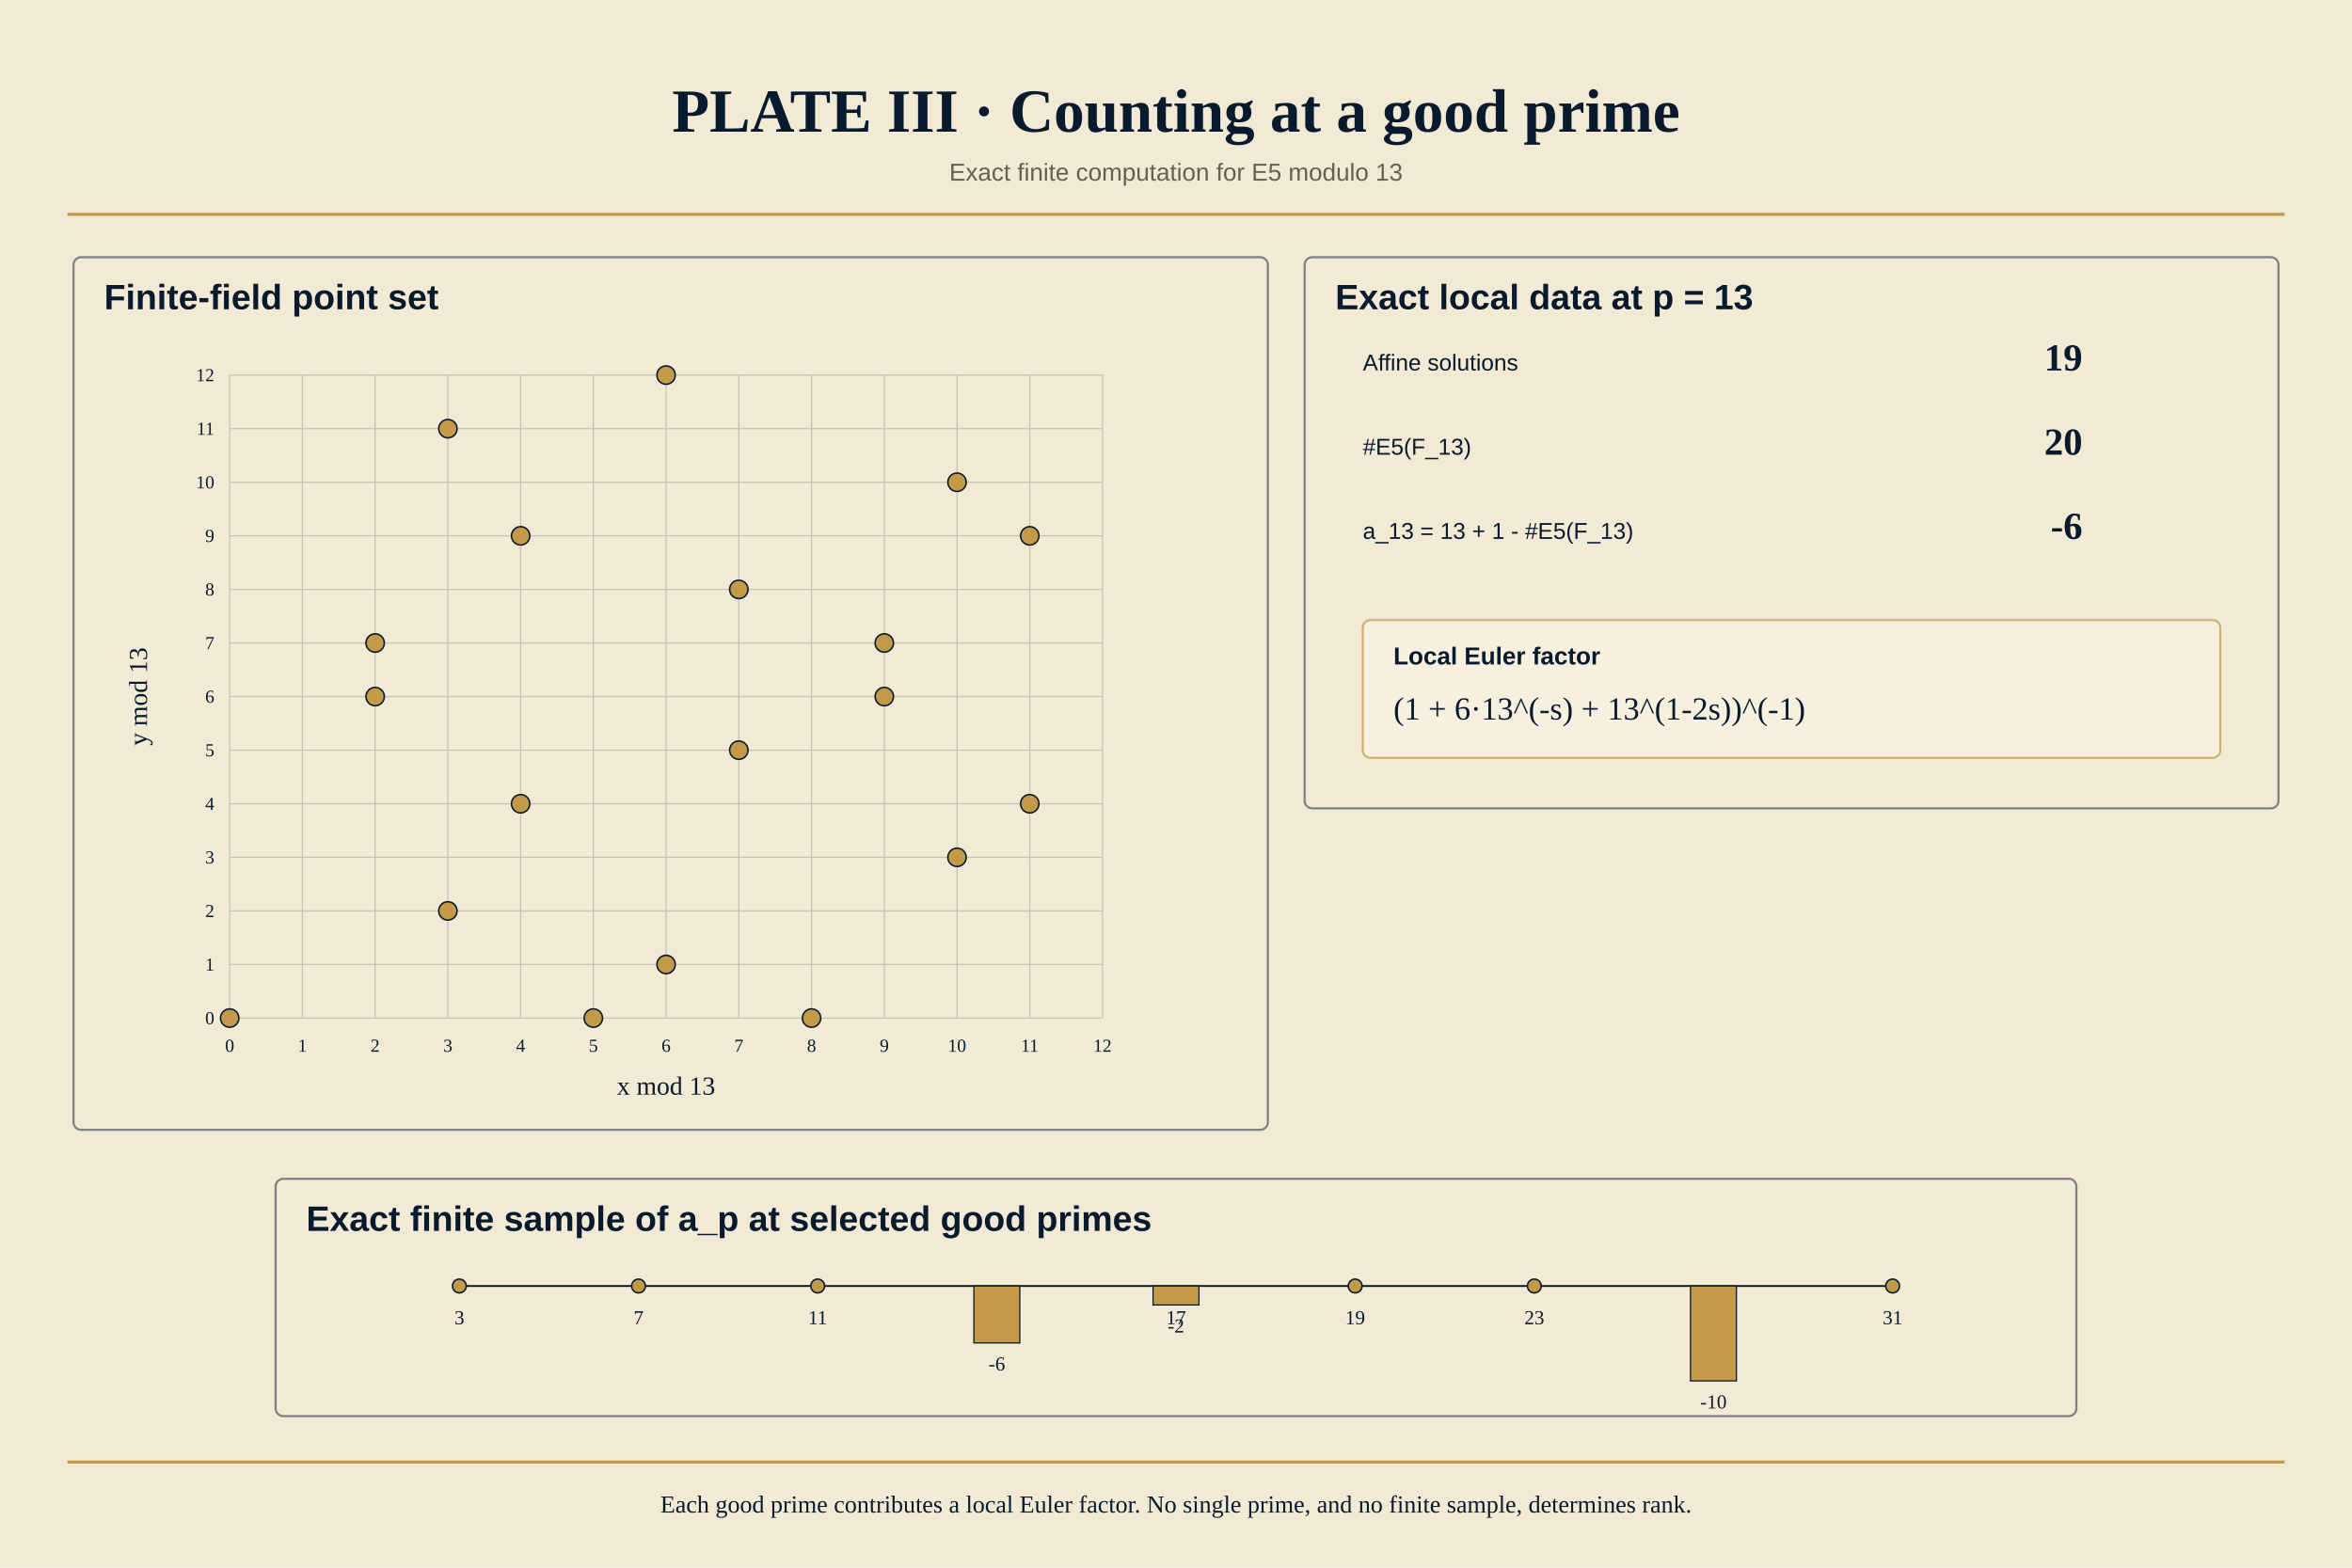
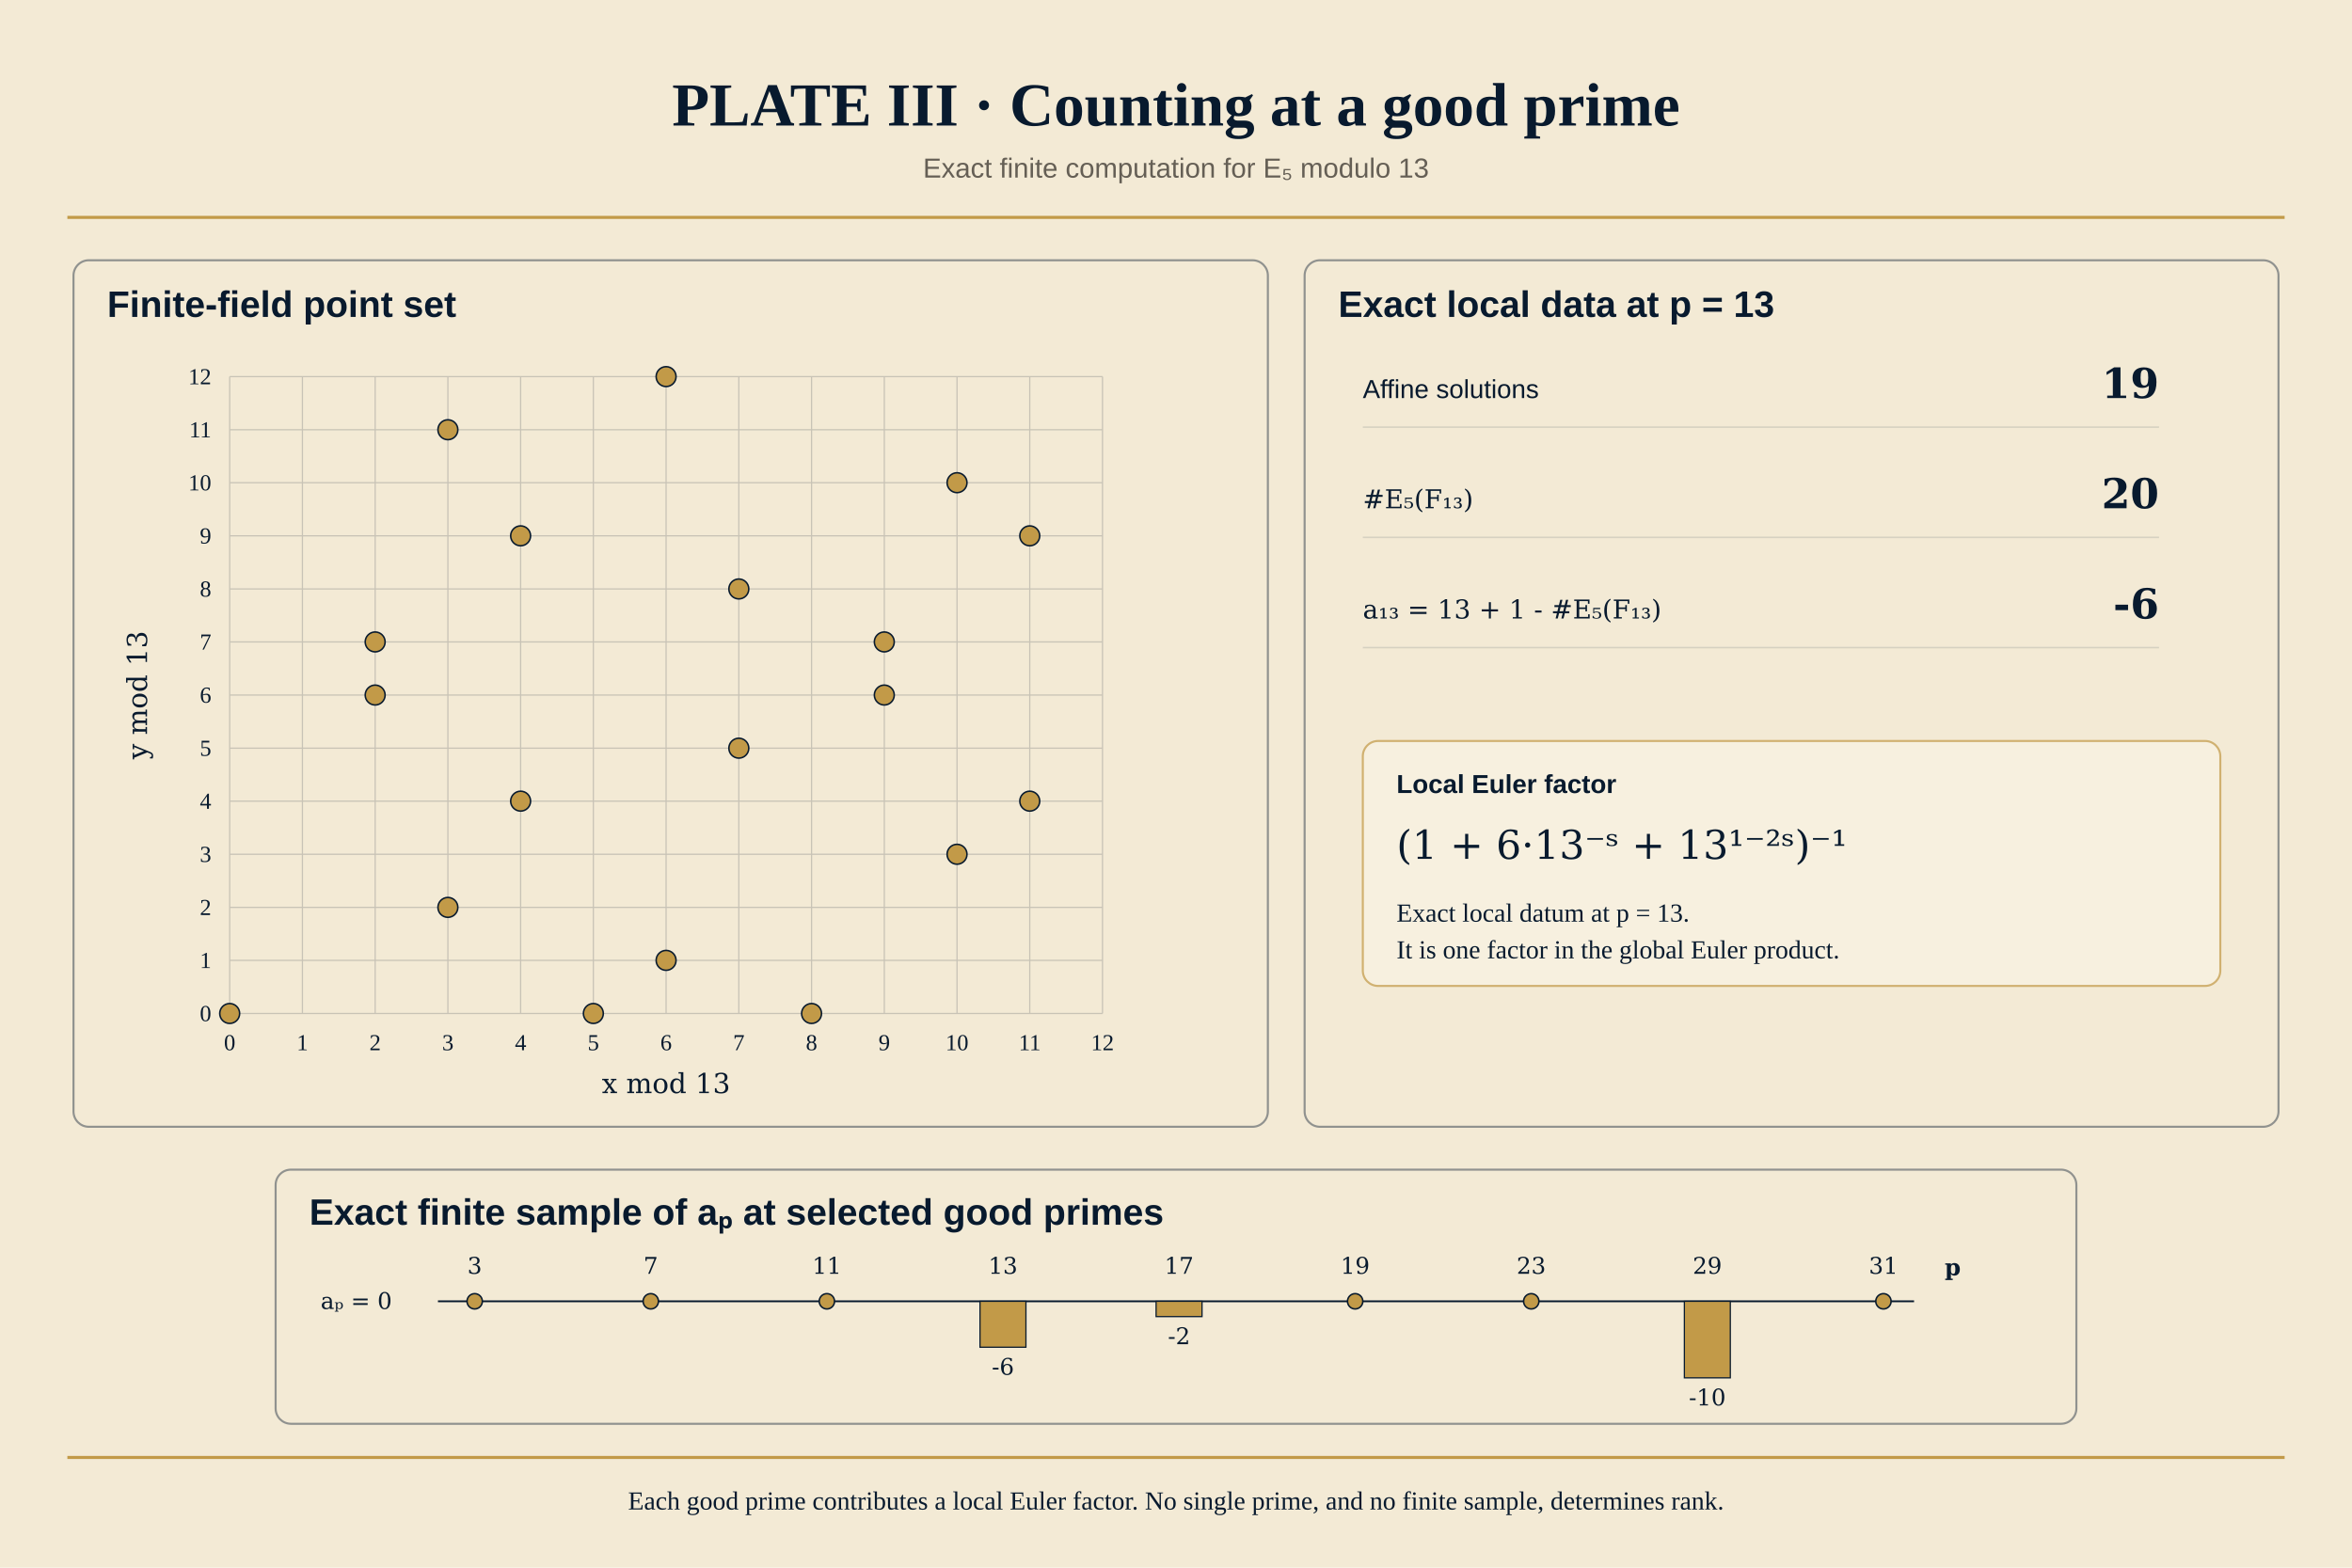
- <svg xmlns="http://www.w3.org/2000/svg" viewBox="0 0 1536 1024" role="img" aria-labelledby="title desc">
+ <svg xmlns="http://www.w3.org/2000/svg" viewBox="0 0 1536 1024" role="img" aria-labelledby="title desc" shape-rendering="geometricPrecision">
  <rect width="1536" height="1024" fill="#f3ead5" />
  <style>
.serif{font-family:Georgia,"Times New Roman",serif;fill:#081a2e}
.sans{font-family:Arial,Helvetica,sans-serif;fill:#081a2e}
+ .math{font-family:"Cambria Math","DejaVu Serif","Times New Roman",serif;fill:#081a2e}
.muted{fill:#655f55}
.rule{stroke:#c29a48;stroke-width:2}
- .panel{fill:#f3ead5;stroke:#081a2e;stroke-opacity:.5;stroke-width:1.4}
- .soft{fill:#f7f0df;stroke:#c29a48;stroke-opacity:.72;stroke-width:1.4}
- .pale{fill:#e8edf0;stroke:#081a2e;stroke-opacity:.46;stroke-width:1.2}
+ .panel{fill:#f3ead5;stroke:#081a2e;stroke-opacity:.42;stroke-width:1.35}
+ .soft{fill:#f7f0df;stroke:#c29a48;stroke-opacity:.72;stroke-width:1.35}
+ .pale{fill:#e8edf0;stroke:#081a2e;stroke-opacity:.42;stroke-width:1.1}
</style>
-   <text x="768" y="86" text-anchor="middle" class="serif" font-size="40" font-weight="700">PLATE III · Counting at a good prime</text>
-   <text x="768" y="118" text-anchor="middle" class="sans muted" font-size="16">Exact finite computation for E5 modulo 13</text>
-   <path d="M44 140H1492" class="rule" />
-   <rect x="48" y="168" width="780" height="570" rx="5" class="panel" />
-   <text x="68" y="202" class="sans" font-size="23" font-weight="700">Finite-field point set</text>
-   <rect x="852" y="168" width="636" height="360" rx="5" class="panel" />
-   <text x="872" y="202" class="sans" font-size="23" font-weight="700">Exact local data at p = 13</text>
-   <path d="M150.0 245V665" stroke="#c8c3b6" stroke-width=".8" />
-   <path d="M150 245.0H720" stroke="#c8c3b6" stroke-width=".8" />
-   <text x="150.0" y="687" text-anchor="middle" class="serif" font-size="12">0</text>
-   <text x="140" y="669.0" text-anchor="end" class="serif" font-size="12">0</text>
-   <path d="M197.5 245V665" stroke="#c8c3b6" stroke-width=".8" />
-   <path d="M150 280.0H720" stroke="#c8c3b6" stroke-width=".8" />
-   <text x="197.5" y="687" text-anchor="middle" class="serif" font-size="12">1</text>
-   <text x="140" y="634.0" text-anchor="end" class="serif" font-size="12">1</text>
-   <path d="M245.0 245V665" stroke="#c8c3b6" stroke-width=".8" />
-   <path d="M150 315.0H720" stroke="#c8c3b6" stroke-width=".8" />
-   <text x="245.0" y="687" text-anchor="middle" class="serif" font-size="12">2</text>
-   <text x="140" y="599.0" text-anchor="end" class="serif" font-size="12">2</text>
-   <path d="M292.5 245V665" stroke="#c8c3b6" stroke-width=".8" />
+   <text x="768" y="82" text-anchor="middle" class="serif" font-size="40" font-weight="700">PLATE III · Counting at a good prime</text>
+   <text x="768" y="116" text-anchor="middle" class="sans muted" font-size="18">Exact finite computation for E₅ modulo 13</text>
+   <path d="M44 142H1492" class="rule" />
+   <rect x="48" y="170" width="780" height="566" rx="10" class="panel" />
+   <text x="70" y="207" text-anchor="start" class="sans" font-size="24" font-weight="700">Finite-field point set</text>
+   <rect x="852" y="170" width="636" height="566" rx="10" class="panel" />
+   <text x="874" y="207" text-anchor="start" class="sans" font-size="24" font-weight="700">Exact local data at p = 13</text>
+   <path d="M150.0 246V662" stroke="#c8c3b6" stroke-width=".8" />
+   <path d="M150 246.0H720" stroke="#c8c3b6" stroke-width=".8" />
+   <text x="150.0" y="686" text-anchor="middle" class="serif" font-size="15">0</text>
+   <text x="138" y="667.0" text-anchor="end" class="serif" font-size="15">0</text>
+   <path d="M197.5 246V662" stroke="#c8c3b6" stroke-width=".8" />
+   <path d="M150 280.7H720" stroke="#c8c3b6" stroke-width=".8" />
+   <text x="197.5" y="686" text-anchor="middle" class="serif" font-size="15">1</text>
+   <text x="138" y="632.3" text-anchor="end" class="serif" font-size="15">1</text>
+   <path d="M245.0 246V662" stroke="#c8c3b6" stroke-width=".8" />
+   <path d="M150 315.3H720" stroke="#c8c3b6" stroke-width=".8" />
+   <text x="245.0" y="686" text-anchor="middle" class="serif" font-size="15">2</text>
+   <text x="138" y="597.7" text-anchor="end" class="serif" font-size="15">2</text>
+   <path d="M292.5 246V662" stroke="#c8c3b6" stroke-width=".8" />
  <path d="M150 350.0H720" stroke="#c8c3b6" stroke-width=".8" />
-   <text x="292.5" y="687" text-anchor="middle" class="serif" font-size="12">3</text>
-   <text x="140" y="564.0" text-anchor="end" class="serif" font-size="12">3</text>
-   <path d="M340.0 245V665" stroke="#c8c3b6" stroke-width=".8" />
-   <path d="M150 385.0H720" stroke="#c8c3b6" stroke-width=".8" />
-   <text x="340.0" y="687" text-anchor="middle" class="serif" font-size="12">4</text>
-   <text x="140" y="529.0" text-anchor="end" class="serif" font-size="12">4</text>
-   <path d="M387.5 245V665" stroke="#c8c3b6" stroke-width=".8" />
-   <path d="M150 420.0H720" stroke="#c8c3b6" stroke-width=".8" />
-   <text x="387.5" y="687" text-anchor="middle" class="serif" font-size="12">5</text>
-   <text x="140" y="494.0" text-anchor="end" class="serif" font-size="12">5</text>
-   <path d="M435.0 245V665" stroke="#c8c3b6" stroke-width=".8" />
-   <path d="M150 455.0H720" stroke="#c8c3b6" stroke-width=".8" />
-   <text x="435.0" y="687" text-anchor="middle" class="serif" font-size="12">6</text>
-   <text x="140" y="459.0" text-anchor="end" class="serif" font-size="12">6</text>
-   <path d="M482.5 245V665" stroke="#c8c3b6" stroke-width=".8" />
-   <path d="M150 490.0H720" stroke="#c8c3b6" stroke-width=".8" />
-   <text x="482.5" y="687" text-anchor="middle" class="serif" font-size="12">7</text>
-   <text x="140" y="424.0" text-anchor="end" class="serif" font-size="12">7</text>
-   <path d="M530.0 245V665" stroke="#c8c3b6" stroke-width=".8" />
-   <path d="M150 525.0H720" stroke="#c8c3b6" stroke-width=".8" />
-   <text x="530.0" y="687" text-anchor="middle" class="serif" font-size="12">8</text>
-   <text x="140" y="389.0" text-anchor="end" class="serif" font-size="12">8</text>
-   <path d="M577.5 245V665" stroke="#c8c3b6" stroke-width=".8" />
-   <path d="M150 560.0H720" stroke="#c8c3b6" stroke-width=".8" />
-   <text x="577.5" y="687" text-anchor="middle" class="serif" font-size="12">9</text>
-   <text x="140" y="354.0" text-anchor="end" class="serif" font-size="12">9</text>
-   <path d="M625.0 245V665" stroke="#c8c3b6" stroke-width=".8" />
-   <path d="M150 595.0H720" stroke="#c8c3b6" stroke-width=".8" />
-   <text x="625.0" y="687" text-anchor="middle" class="serif" font-size="12">10</text>
-   <text x="140" y="319.0" text-anchor="end" class="serif" font-size="12">10</text>
-   <path d="M672.5 245V665" stroke="#c8c3b6" stroke-width=".8" />
-   <path d="M150 630.0H720" stroke="#c8c3b6" stroke-width=".8" />
-   <text x="672.5" y="687" text-anchor="middle" class="serif" font-size="12">11</text>
-   <text x="140" y="284.0" text-anchor="end" class="serif" font-size="12">11</text>
-   <path d="M720.0 245V665" stroke="#c8c3b6" stroke-width=".8" />
-   <path d="M150 665.0H720" stroke="#c8c3b6" stroke-width=".8" />
-   <text x="720.0" y="687" text-anchor="middle" class="serif" font-size="12">12</text>
-   <text x="140" y="249.0" text-anchor="end" class="serif" font-size="12">12</text>
-   <circle cx="150.0" cy="665.0" r="6" fill="#c29a48" stroke="#081a2e" stroke-width="1" />
-   <circle cx="245.0" cy="455.0" r="6" fill="#c29a48" stroke="#081a2e" stroke-width="1" />
-   <circle cx="245.0" cy="420.0" r="6" fill="#c29a48" stroke="#081a2e" stroke-width="1" />
-   <circle cx="292.5" cy="595.0" r="6" fill="#c29a48" stroke="#081a2e" stroke-width="1" />
-   <circle cx="292.5" cy="280.0" r="6" fill="#c29a48" stroke="#081a2e" stroke-width="1" />
-   <circle cx="340.0" cy="525.0" r="6" fill="#c29a48" stroke="#081a2e" stroke-width="1" />
-   <circle cx="340.0" cy="350.0" r="6" fill="#c29a48" stroke="#081a2e" stroke-width="1" />
-   <circle cx="387.5" cy="665.0" r="6" fill="#c29a48" stroke="#081a2e" stroke-width="1" />
-   <circle cx="435.0" cy="630.0" r="6" fill="#c29a48" stroke="#081a2e" stroke-width="1" />
-   <circle cx="435.0" cy="245.0" r="6" fill="#c29a48" stroke="#081a2e" stroke-width="1" />
-   <circle cx="482.5" cy="490.0" r="6" fill="#c29a48" stroke="#081a2e" stroke-width="1" />
-   <circle cx="482.5" cy="385.0" r="6" fill="#c29a48" stroke="#081a2e" stroke-width="1" />
-   <circle cx="530.0" cy="665.0" r="6" fill="#c29a48" stroke="#081a2e" stroke-width="1" />
-   <circle cx="577.5" cy="455.0" r="6" fill="#c29a48" stroke="#081a2e" stroke-width="1" />
-   <circle cx="577.5" cy="420.0" r="6" fill="#c29a48" stroke="#081a2e" stroke-width="1" />
-   <circle cx="625.0" cy="560.0" r="6" fill="#c29a48" stroke="#081a2e" stroke-width="1" />
-   <circle cx="625.0" cy="315.0" r="6" fill="#c29a48" stroke="#081a2e" stroke-width="1" />
-   <circle cx="672.5" cy="525.0" r="6" fill="#c29a48" stroke="#081a2e" stroke-width="1" />
-   <circle cx="672.5" cy="350.0" r="6" fill="#c29a48" stroke="#081a2e" stroke-width="1" />
-   <text x="435.0" y="715" text-anchor="middle" class="serif" font-size="17">
-     <tspan x="435.0" dy="0">x mod 13</tspan>
+   <text x="292.5" y="686" text-anchor="middle" class="serif" font-size="15">3</text>
+   <text x="138" y="563.0" text-anchor="end" class="serif" font-size="15">3</text>
+   <path d="M340.0 246V662" stroke="#c8c3b6" stroke-width=".8" />
+   <path d="M150 384.7H720" stroke="#c8c3b6" stroke-width=".8" />
+   <text x="340.0" y="686" text-anchor="middle" class="serif" font-size="15">4</text>
+   <text x="138" y="528.3" text-anchor="end" class="serif" font-size="15">4</text>
+   <path d="M387.5 246V662" stroke="#c8c3b6" stroke-width=".8" />
+   <path d="M150 419.3H720" stroke="#c8c3b6" stroke-width=".8" />
+   <text x="387.5" y="686" text-anchor="middle" class="serif" font-size="15">5</text>
+   <text x="138" y="493.7" text-anchor="end" class="serif" font-size="15">5</text>
+   <path d="M435.0 246V662" stroke="#c8c3b6" stroke-width=".8" />
+   <path d="M150 454.0H720" stroke="#c8c3b6" stroke-width=".8" />
+   <text x="435.0" y="686" text-anchor="middle" class="serif" font-size="15">6</text>
+   <text x="138" y="459.0" text-anchor="end" class="serif" font-size="15">6</text>
+   <path d="M482.5 246V662" stroke="#c8c3b6" stroke-width=".8" />
+   <path d="M150 488.7H720" stroke="#c8c3b6" stroke-width=".8" />
+   <text x="482.5" y="686" text-anchor="middle" class="serif" font-size="15">7</text>
+   <text x="138" y="424.3" text-anchor="end" class="serif" font-size="15">7</text>
+   <path d="M530.0 246V662" stroke="#c8c3b6" stroke-width=".8" />
+   <path d="M150 523.3H720" stroke="#c8c3b6" stroke-width=".8" />
+   <text x="530.0" y="686" text-anchor="middle" class="serif" font-size="15">8</text>
+   <text x="138" y="389.7" text-anchor="end" class="serif" font-size="15">8</text>
+   <path d="M577.5 246V662" stroke="#c8c3b6" stroke-width=".8" />
+   <path d="M150 558.0H720" stroke="#c8c3b6" stroke-width=".8" />
+   <text x="577.5" y="686" text-anchor="middle" class="serif" font-size="15">9</text>
+   <text x="138" y="355.0" text-anchor="end" class="serif" font-size="15">9</text>
+   <path d="M625.0 246V662" stroke="#c8c3b6" stroke-width=".8" />
+   <path d="M150 592.7H720" stroke="#c8c3b6" stroke-width=".8" />
+   <text x="625.0" y="686" text-anchor="middle" class="serif" font-size="15">10</text>
+   <text x="138" y="320.3" text-anchor="end" class="serif" font-size="15">10</text>
+   <path d="M672.5 246V662" stroke="#c8c3b6" stroke-width=".8" />
+   <path d="M150 627.3H720" stroke="#c8c3b6" stroke-width=".8" />
+   <text x="672.5" y="686" text-anchor="middle" class="serif" font-size="15">11</text>
+   <text x="138" y="285.7" text-anchor="end" class="serif" font-size="15">11</text>
+   <path d="M720.0 246V662" stroke="#c8c3b6" stroke-width=".8" />
+   <path d="M150 662.0H720" stroke="#c8c3b6" stroke-width=".8" />
+   <text x="720.0" y="686" text-anchor="middle" class="serif" font-size="15">12</text>
+   <text x="138" y="251.0" text-anchor="end" class="serif" font-size="15">12</text>
+   <circle cx="150.0" cy="662.0" r="6.5" fill="#c29a48" stroke="#081a2e" stroke-width="1" />
+   <circle cx="245.0" cy="454.0" r="6.5" fill="#c29a48" stroke="#081a2e" stroke-width="1" />
+   <circle cx="245.0" cy="419.3" r="6.5" fill="#c29a48" stroke="#081a2e" stroke-width="1" />
+   <circle cx="292.5" cy="592.7" r="6.5" fill="#c29a48" stroke="#081a2e" stroke-width="1" />
+   <circle cx="292.5" cy="280.7" r="6.5" fill="#c29a48" stroke="#081a2e" stroke-width="1" />
+   <circle cx="340.0" cy="523.3" r="6.5" fill="#c29a48" stroke="#081a2e" stroke-width="1" />
+   <circle cx="340.0" cy="350.0" r="6.5" fill="#c29a48" stroke="#081a2e" stroke-width="1" />
+   <circle cx="387.5" cy="662.0" r="6.5" fill="#c29a48" stroke="#081a2e" stroke-width="1" />
+   <circle cx="435.0" cy="627.3" r="6.5" fill="#c29a48" stroke="#081a2e" stroke-width="1" />
+   <circle cx="435.0" cy="246.0" r="6.5" fill="#c29a48" stroke="#081a2e" stroke-width="1" />
+   <circle cx="482.5" cy="488.7" r="6.5" fill="#c29a48" stroke="#081a2e" stroke-width="1" />
+   <circle cx="482.5" cy="384.7" r="6.5" fill="#c29a48" stroke="#081a2e" stroke-width="1" />
+   <circle cx="530.0" cy="662.0" r="6.5" fill="#c29a48" stroke="#081a2e" stroke-width="1" />
+   <circle cx="577.5" cy="454.0" r="6.5" fill="#c29a48" stroke="#081a2e" stroke-width="1" />
+   <circle cx="577.5" cy="419.3" r="6.5" fill="#c29a48" stroke="#081a2e" stroke-width="1" />
+   <circle cx="625.0" cy="558.0" r="6.5" fill="#c29a48" stroke="#081a2e" stroke-width="1" />
+   <circle cx="625.0" cy="315.3" r="6.5" fill="#c29a48" stroke="#081a2e" stroke-width="1" />
+   <circle cx="672.5" cy="523.3" r="6.5" fill="#c29a48" stroke="#081a2e" stroke-width="1" />
+   <circle cx="672.5" cy="350.0" r="6.5" fill="#c29a48" stroke="#081a2e" stroke-width="1" />
+   <text x="435.0" y="714" text-anchor="middle" class="math" font-size="18">x mod 13</text>
+   <text x="96" y="454" transform="rotate(-90 96 454)" text-anchor="middle" class="math" font-size="18">y mod 13</text>
+   <text x="890" y="260" text-anchor="start" class="sans" font-size="17">Affine solutions</text>
+   <text x="1410" y="260" text-anchor="end" class="math" font-size="27" font-weight="700">19</text>
+   <path d="M890 279H1410" stroke="#081a2e" stroke-opacity=".12" />
+   <text x="890" y="332" text-anchor="start" class="math" font-size="17">#E₅(F₁₃)</text>
+   <text x="1410" y="332" text-anchor="end" class="math" font-size="27" font-weight="700">20</text>
+   <path d="M890 351H1410" stroke="#081a2e" stroke-opacity=".12" />
+   <text x="890" y="404" text-anchor="start" class="math" font-size="17">a₁₃ = 13 + 1 - #E₅(F₁₃)</text>
+   <text x="1410" y="404" text-anchor="end" class="math" font-size="27" font-weight="700">-6</text>
+   <path d="M890 423H1410" stroke="#081a2e" stroke-opacity=".12" />
+   <rect x="890" y="484" width="560" height="160" rx="10" class="soft" />
+   <text x="912" y="518" text-anchor="start" class="sans" font-size="17" font-weight="700">Local Euler factor</text>
+   <text x="912" y="561" text-anchor="start" class="math" font-size="26">(1 + 6·13⁻ˢ + 13¹⁻²ˢ)⁻¹</text>
+   <text x="912" y="602" text-anchor="start" class="serif" font-size="17">
+     <tspan x="912" dy="0">Exact local datum at p = 13.</tspan>
+     <tspan x="912" dy="24">It is one factor in the global Euler product.</tspan>
  </text>
-   <text x="96" y="455.0" transform="rotate(-90 96 455.0)" text-anchor="middle" class="serif" font-size="17">y mod 13</text>
-   <text x="890" y="242" text-anchor="start" class="sans" font-size="15">
-     <tspan x="890" dy="0">Affine solutions</tspan>
-   </text>
-   <text x="1360" y="242" text-anchor="end" class="serif" font-size="25" font-weight="700">
-     <tspan x="1360" dy="0">19</tspan>
-   </text>
-   <text x="890" y="297" text-anchor="start" class="sans" font-size="15">
-     <tspan x="890" dy="0">#E5(F_13)</tspan>
-   </text>
-   <text x="1360" y="297" text-anchor="end" class="serif" font-size="25" font-weight="700">
-     <tspan x="1360" dy="0">20</tspan>
-   </text>
-   <text x="890" y="352" text-anchor="start" class="sans" font-size="15">
-     <tspan x="890" dy="0">a_13 = 13 + 1 - #E5(F_13)</tspan>
-   </text>
-   <text x="1360" y="352" text-anchor="end" class="serif" font-size="25" font-weight="700">
-     <tspan x="1360" dy="0">-6</tspan>
-   </text>
-   <rect x="890" y="405" width="560" height="90" rx="5" class="soft" />
-   <text x="910" y="434" text-anchor="start" class="sans" font-size="16" font-weight="700">
-     <tspan x="910" dy="0">Local Euler factor</tspan>
-   </text>
-   <text x="910" y="470" text-anchor="start" class="serif" font-size="21">
-     <tspan x="910" dy="0">(1 + 6·13^(-s) + 13^(1-2s))^(-1)</tspan>
-   </text>
-   <rect x="180" y="770" width="1176" height="155" rx="5" class="panel" />
-   <text x="200" y="804" class="sans" font-size="23" font-weight="700">Exact finite sample of a_p at selected good primes</text>
-   <path d="M300 840H1236" stroke="#081a2e" stroke-width="1.2" />
-   <text x="300.0" y="865" text-anchor="middle" class="serif" font-size="13">
-     <tspan x="300.0" dy="0">3</tspan>
-   </text>
-   <circle cx="300.0" cy="840" r="4.5" fill="#c29a48" stroke="#081a2e" />
-   <text x="417.0" y="865" text-anchor="middle" class="serif" font-size="13">
-     <tspan x="417.0" dy="0">7</tspan>
-   </text>
-   <circle cx="417.0" cy="840" r="4.5" fill="#c29a48" stroke="#081a2e" />
-   <text x="534.0" y="865" text-anchor="middle" class="serif" font-size="13">
-     <tspan x="534.0" dy="0">11</tspan>
-   </text>
-   <circle cx="534.0" cy="840" r="4.5" fill="#c29a48" stroke="#081a2e" />
-   <text x="651.0" y="865" text-anchor="middle" class="serif" font-size="13">
-     <tspan x="651.0" dy="0">13</tspan>
-   </text>
-   <rect x="636.0" y="840" width="30" height="37.2" fill="#c29a48" stroke="#081a2e" stroke-width=".8" />
-   <text x="651.0" y="895.2" text-anchor="middle" class="serif" font-size="13">
-     <tspan x="651.0" dy="0">-6</tspan>
-   </text>
-   <text x="768.0" y="865" text-anchor="middle" class="serif" font-size="13">
-     <tspan x="768.0" dy="0">17</tspan>
-   </text>
-   <rect x="753.0" y="840" width="30" height="12.4" fill="#c29a48" stroke="#081a2e" stroke-width=".8" />
-   <text x="768.0" y="870.4" text-anchor="middle" class="serif" font-size="13">
-     <tspan x="768.0" dy="0">-2</tspan>
-   </text>
-   <text x="885.0" y="865" text-anchor="middle" class="serif" font-size="13">
-     <tspan x="885.0" dy="0">19</tspan>
-   </text>
-   <circle cx="885.0" cy="840" r="4.5" fill="#c29a48" stroke="#081a2e" />
-   <text x="1002.0" y="865" text-anchor="middle" class="serif" font-size="13">
-     <tspan x="1002.0" dy="0">23</tspan>
-   </text>
-   <circle cx="1002.0" cy="840" r="4.5" fill="#c29a48" stroke="#081a2e" />
-   <text x="1119.0" y="865" text-anchor="middle" class="serif" font-size="13">
-     <tspan x="1119.0" dy="0">29</tspan>
-   </text>
-   <rect x="1104.0" y="840" width="30" height="62.0" fill="#c29a48" stroke="#081a2e" stroke-width=".8" />
-   <text x="1119.0" y="920.0" text-anchor="middle" class="serif" font-size="13">
-     <tspan x="1119.0" dy="0">-10</tspan>
-   </text>
-   <text x="1236.0" y="865" text-anchor="middle" class="serif" font-size="13">
-     <tspan x="1236.0" dy="0">31</tspan>
-   </text>
-   <circle cx="1236.0" cy="840" r="4.5" fill="#c29a48" stroke="#081a2e" />
-   <path d="M44 955H1492" class="rule" />
-   <text x="768" y="988" text-anchor="middle" class="serif" font-size="16">Each good prime contributes a local Euler factor. No single prime, and no finite sample, determines rank.</text>
+   <rect x="180" y="764" width="1176" height="166" rx="10" class="panel" />
+   <text x="202" y="800" text-anchor="start" class="sans" font-size="24" font-weight="700">Exact finite sample of aₚ at selected good primes</text>
+   <path d="M286 850H1250" stroke="#081a2e" stroke-width="1.2" />
+   <text x="256" y="855" text-anchor="end" class="math" font-size="15">aₚ = 0</text>
+   <text x="310.0" y="832" text-anchor="middle" class="math" font-size="15">3</text>
+   <circle cx="310.0" cy="850" r="5" fill="#c29a48" stroke="#081a2e" />
+   <text x="425.0" y="832" text-anchor="middle" class="math" font-size="15">7</text>
+   <circle cx="425.0" cy="850" r="5" fill="#c29a48" stroke="#081a2e" />
+   <text x="540.0" y="832" text-anchor="middle" class="math" font-size="15">11</text>
+   <circle cx="540.0" cy="850" r="5" fill="#c29a48" stroke="#081a2e" />
+   <text x="655.0" y="832" text-anchor="middle" class="math" font-size="15">13</text>
+   <rect x="640.0" y="850" width="30" height="30.0" fill="#c29a48" stroke="#081a2e" stroke-width=".8" />
+   <text x="655.0" y="898.0" text-anchor="middle" class="math" font-size="15">-6</text>
+   <text x="770.0" y="832" text-anchor="middle" class="math" font-size="15">17</text>
+   <rect x="755.0" y="850" width="30" height="10.0" fill="#c29a48" stroke="#081a2e" stroke-width=".8" />
+   <text x="770.0" y="878.0" text-anchor="middle" class="math" font-size="15">-2</text>
+   <text x="885.0" y="832" text-anchor="middle" class="math" font-size="15">19</text>
+   <circle cx="885.0" cy="850" r="5" fill="#c29a48" stroke="#081a2e" />
+   <text x="1000.0" y="832" text-anchor="middle" class="math" font-size="15">23</text>
+   <circle cx="1000.0" cy="850" r="5" fill="#c29a48" stroke="#081a2e" />
+   <text x="1115.0" y="832" text-anchor="middle" class="math" font-size="15">29</text>
+   <rect x="1100.0" y="850" width="30" height="50.0" fill="#c29a48" stroke="#081a2e" stroke-width=".8" />
+   <text x="1115.0" y="918.0" text-anchor="middle" class="math" font-size="15">-10</text>
+   <text x="1230.0" y="832" text-anchor="middle" class="math" font-size="15">31</text>
+   <circle cx="1230.0" cy="850" r="5" fill="#c29a48" stroke="#081a2e" />
+   <text x="1270" y="833" text-anchor="start" class="math" font-size="15" font-weight="700">p</text>
+   <path d="M44 952H1492" class="rule" />
+   <text x="768" y="986" text-anchor="middle" class="serif" font-size="17">Each good prime contributes a local Euler factor. No single prime, and no finite sample, determines rank.</text>
</svg>
